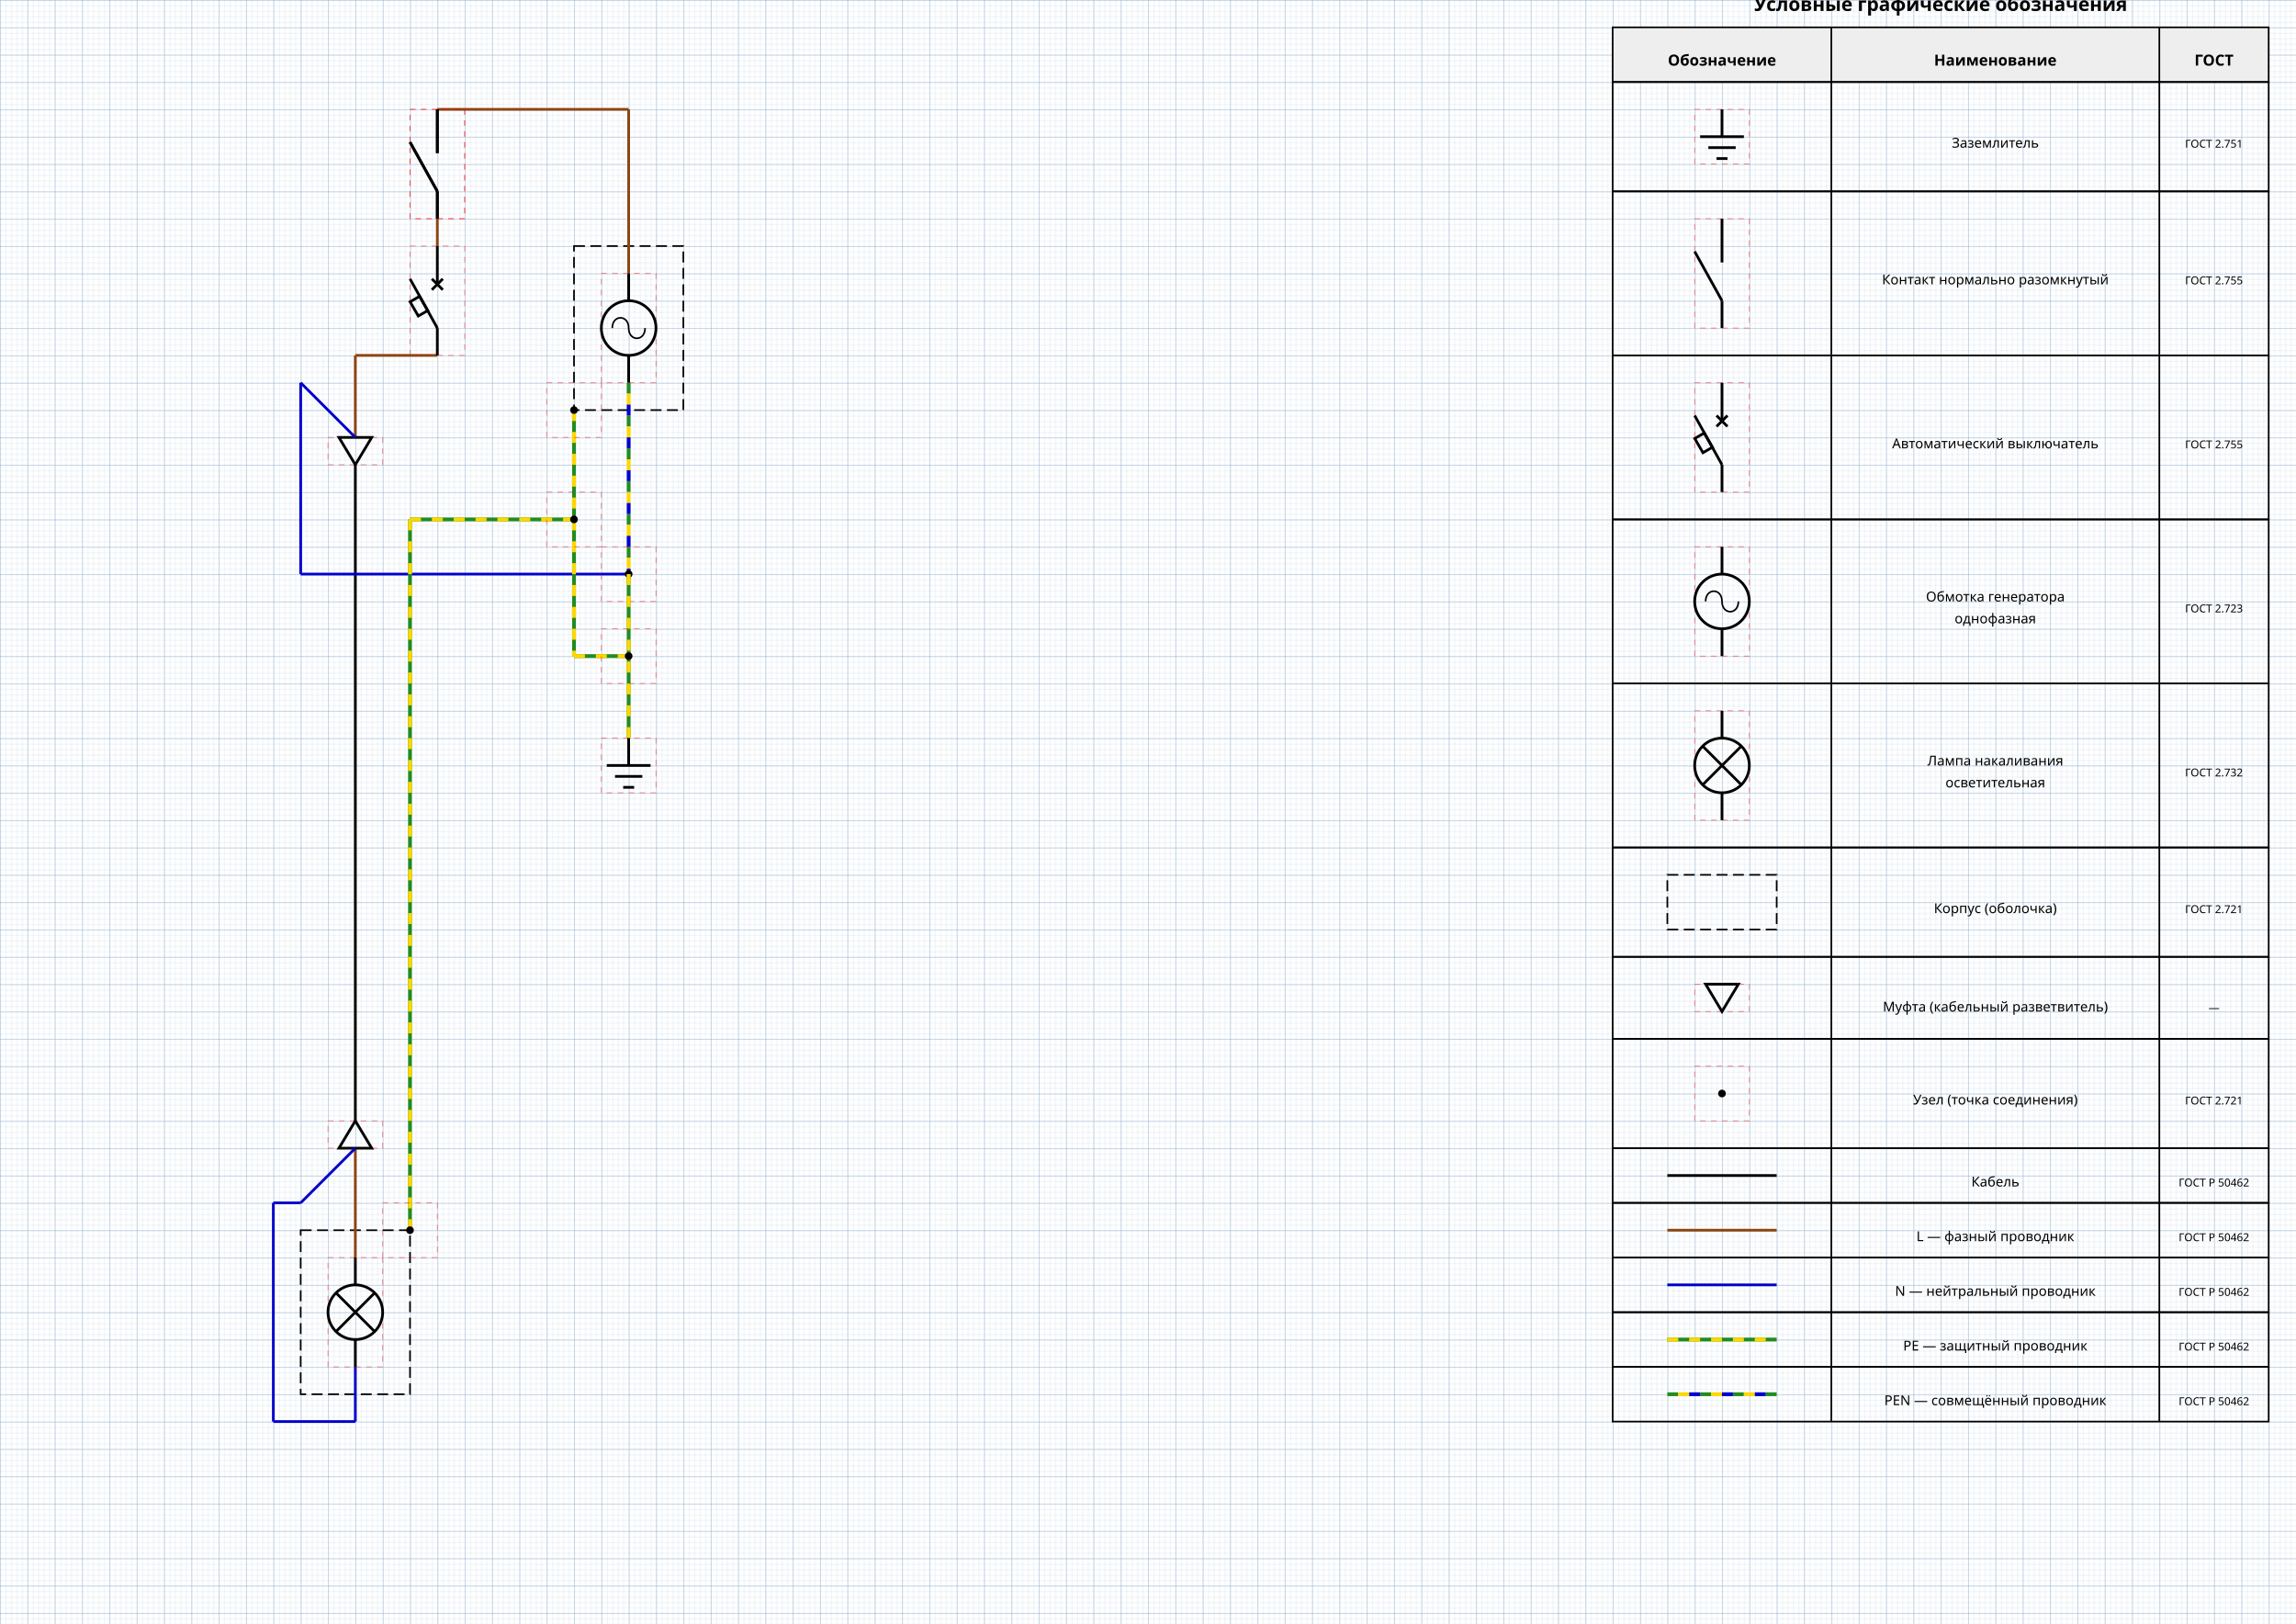
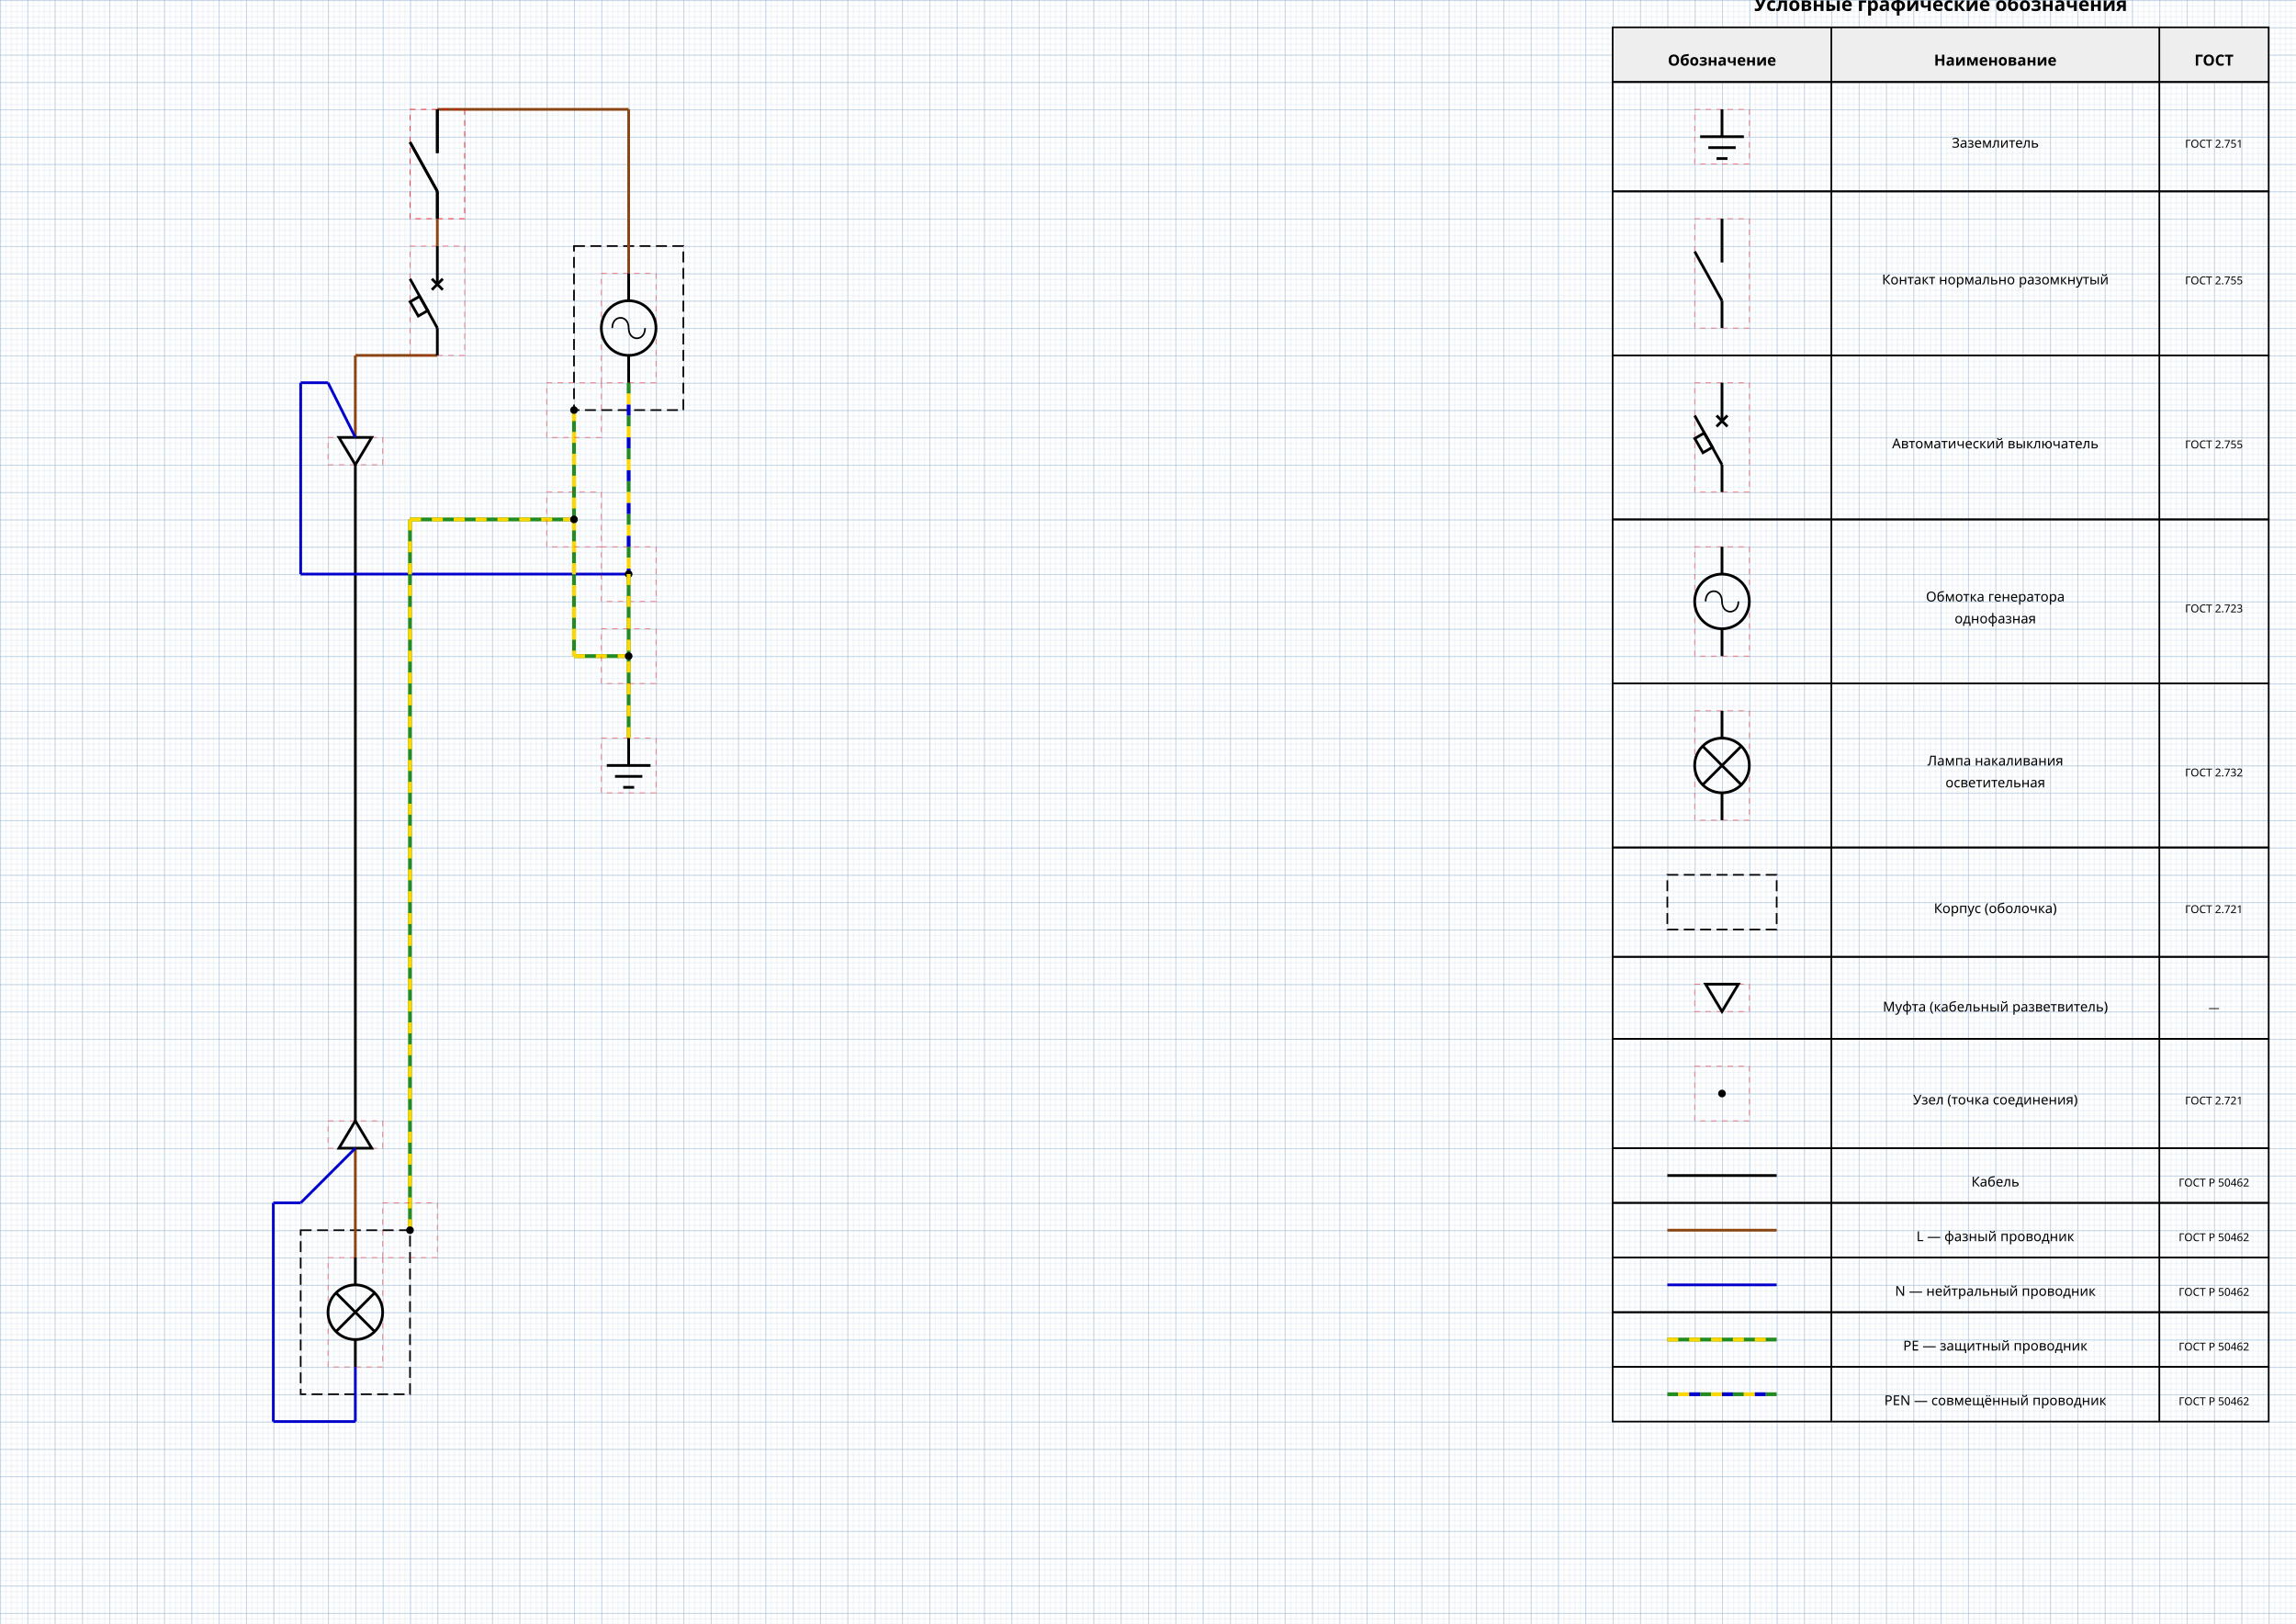
<svg xmlns="http://www.w3.org/2000/svg" width="420mm" height="297mm" viewBox="0 0 420 297">
  <rect width="420" height="297" fill="white" />
  <defs>
    <pattern id="mm1" width="1" height="1" patternUnits="userSpaceOnUse">
      <line x1="0" y1="0" x2="0" y2="1" stroke="#c8d8e8" stroke-width="0.1" />
      <line x1="0" y1="0" x2="1" y2="0" stroke="#c8d8e8" stroke-width="0.1" />
    </pattern>
    <pattern id="mm5" width="5" height="5" patternUnits="userSpaceOnUse">
      <rect width="5" height="5" fill="url(#mm1)" />
      <line x1="0" y1="0" x2="0" y2="5" stroke="#90b0d0" stroke-width="0.15" />
      <line x1="0" y1="0" x2="5" y2="0" stroke="#90b0d0" stroke-width="0.15" />
    </pattern>
    <symbol id="ugo-node" overflow="visible">
      <rect x="-5" y="-5" width="10" height="10" fill="none" stroke="red" stroke-width="0.15" stroke-dasharray="1,1" opacity="0.5" />
      <circle cx="0" cy="0" r="0.7" fill="black" stroke="none" />
    </symbol>
    <symbol id="ugo-ground" overflow="visible">
      <rect x="-5" y="0" width="10" height="10" fill="none" stroke="red" stroke-width="0.15" stroke-dasharray="1,1" opacity="0.5" />
      <g stroke="black" stroke-width="0.5">
        <line x1="0" y1="0" x2="0" y2="5" />
        <line x1="-4" y1="5" x2="4" y2="5" />
        <line x1="-2.5" y1="7" x2="2.5" y2="7" />
        <line x1="-1" y1="9" x2="1" y2="9" />
      </g>
    </symbol>
    <symbol id="ugo-contact" overflow="visible">
      <rect x="-5" y="0" width="10" height="20" fill="none" stroke="red" stroke-width="0.15" stroke-dasharray="1,1" opacity="0.5" />
      <g stroke="black" stroke-width="0.5" fill="none">
        <line x1="0" y1="0" x2="0" y2="8" />
        <line x1="0" y1="15" x2="-5" y2="6" />
        <line x1="0" y1="15" x2="0" y2="20" />
      </g>
    </symbol>
    <symbol id="ugo-breaker" overflow="visible">
      <rect x="-5" y="0" width="10" height="20" fill="none" stroke="red" stroke-width="0.15" stroke-dasharray="1,1" opacity="0.5" />
      <g stroke="black" stroke-width="0.5" fill="none">
        <line x1="0" y1="0" x2="0" y2="7" />
        <line x1="-1" y1="6" x2="1" y2="8" />
        <line x1="-1" y1="8" x2="1" y2="6" />
        <line x1="0" y1="15" x2="-5" y2="6" />
        <rect x="-2" y="-1.5" width="2" height="3" fill="none" stroke="black" stroke-width="0.5" transform="translate(-2.5, 10.5) rotate(-30)" />
        <line x1="0" y1="15" x2="0" y2="20" />
      </g>
    </symbol>
    <symbol id="ugo-generator" overflow="visible">
      <rect x="-5" y="0" width="10" height="20" fill="none" stroke="red" stroke-width="0.15" stroke-dasharray="1,1" opacity="0.5" />
      <g stroke="black" stroke-width="0.5" fill="none">
        <line x1="0" y1="0" x2="0" y2="5" />
        <circle cx="0" cy="10" r="5" />
        <path d="M-3,10 C-3,7.5 0,7.5 0,10 S3,12.5 3,10" stroke-width="0.3" />
        <line x1="0" y1="15" x2="0" y2="20" />
      </g>
    </symbol>
    <symbol id="ugo-lamp" overflow="visible">
      <rect x="-5" y="0" width="10" height="20" fill="none" stroke="red" stroke-width="0.15" stroke-dasharray="1,1" opacity="0.5" />
      <g stroke="black" stroke-width="0.5" fill="none">
        <line x1="0" y1="0" x2="0" y2="5" />
        <circle cx="0" cy="10" r="5" />
        <line x1="-3.5" y1="6.5" x2="3.5" y2="13.5" />
        <line x1="3.5" y1="6.5" x2="-3.5" y2="13.5" />
        <line x1="0" y1="15" x2="0" y2="20" />
      </g>
    </symbol>
    <symbol id="ugo-mufta" overflow="visible">
      <rect x="-5" y="0" width="10" height="5" fill="none" stroke="red" stroke-width="0.15" stroke-dasharray="1,1" opacity="0.5" />
      <polygon points="-3,0 3,0 0,5" stroke="black" stroke-width="0.5" fill="none" />
    </symbol>
  </defs>
  <rect width="420" height="297" fill="url(#mm5)" />
  <rect x="55" y="225" width="20" height="30" fill="none" stroke="black" stroke-width="0.3" stroke-dasharray="2,1" />
  <rect x="105" y="45" width="20" height="30" fill="none" stroke="black" stroke-width="0.3" stroke-dasharray="2,1" />
  <g stroke="#8B4513" stroke-width="0.5">
    <line x1="80" y1="65" x2="65" y2="65" />
    <line x1="65" y1="65" x2="65" y2="80" />
    <line x1="65" y1="210" x2="65" y2="230" />
    <line x1="80" y1="40" x2="80" y2="45" />
    <line x1="80" y1="20" x2="115" y2="20" />
    <line x1="115" y1="20" x2="115" y2="50" />
  </g>
  <use href="#ugo-contact" x="80" y="20" />
  <use href="#ugo-breaker" x="80" y="45" />
  <use href="#ugo-mufta" x="65" y="80" />
  <line x1="65" y1="85" x2="65" y2="205" stroke="black" stroke-width="0.5" />
  <g transform="translate(65, 210) scale(1, -1)">
    <use href="#ugo-mufta" />
  </g>
  <g stroke="#0000CC" stroke-width="0.5">
    <line x1="55" y1="105" x2="115" y2="105" />
    <line x1="55" y1="105" x2="55" y2="70" />
-     <line x1="55" y1="70" x2="65" y2="80" />
+     <line x1="55" y1="70" x2="60" y2="70" />
+     <line x1="60" y1="70" x2="65" y2="80" />
    <line x1="65" y1="210" x2="55" y2="220" />
    <line x1="55" y1="220" x2="50" y2="220" />
    <line x1="50" y1="220" x2="50" y2="260" />
    <line x1="50" y1="260" x2="65" y2="260" />
    <line x1="65" y1="260" x2="65" y2="250" />
  </g>
  <g stroke-width="0.7">
    <line x1="115" y1="70" x2="115" y2="105" stroke="#228B22" stroke-dasharray="2,4" stroke-dashoffset="0" />
    <line x1="115" y1="70" x2="115" y2="105" stroke="#FFD700" stroke-dasharray="2,4" stroke-dashoffset="4" />
    <line x1="115" y1="70" x2="115" y2="105" stroke="#0000CC" stroke-dasharray="2,4" stroke-dashoffset="2" />
  </g>
  <use href="#ugo-node" x="115" y="105" />
  <g stroke-width="0.7">
    <line x1="115" y1="105" x2="115" y2="135" stroke="#228B22" />
    <line x1="115" y1="105" x2="115" y2="135" stroke="#FFD700" stroke-dasharray="2,2" />
  </g>
  <g stroke-width="0.7">
    <line x1="75" y1="225" x2="75" y2="95" stroke="#228B22" />
    <line x1="75" y1="95" x2="105" y2="95" stroke="#228B22" />
    <line x1="105" y1="75" x2="105" y2="120" stroke="#228B22" />
    <line x1="105" y1="120" x2="115" y2="120" stroke="#228B22" />
    <line x1="75" y1="225" x2="75" y2="95" stroke="#FFD700" stroke-dasharray="2,2" />
    <line x1="75" y1="95" x2="105" y2="95" stroke="#FFD700" stroke-dasharray="2,2" />
    <line x1="105" y1="75" x2="105" y2="120" stroke="#FFD700" stroke-dasharray="2,2" />
    <line x1="105" y1="120" x2="115" y2="120" stroke="#FFD700" stroke-dasharray="2,2" />
  </g>
  <use href="#ugo-node" x="75" y="225" />
  <use href="#ugo-node" x="105" y="95" />
  <use href="#ugo-node" x="105" y="75" />
  <use href="#ugo-node" x="115" y="120" />
  <use href="#ugo-generator" x="115" y="50" />
  <use href="#ugo-lamp" x="65" y="230" />
  <use href="#ugo-contact" x="80" y="20" />
  <use href="#ugo-ground" x="115" y="135" />
  <g transform="translate(295, 5)" stroke="black" stroke-width="0.3" font-family="sans-serif">
    <text x="60" y="-3" font-size="3.5" font-weight="bold" text-anchor="middle" stroke="none" fill="black">Условные графические обозначения</text>
    <rect x="0" y="0" width="120" height="10" fill="#eee" stroke="black" />
    <text x="20" y="7" font-size="2.8" text-anchor="middle" stroke="none" fill="black" font-weight="bold">Обозначение</text>
    <text x="70" y="7" font-size="2.8" text-anchor="middle" stroke="none" fill="black" font-weight="bold">Наименование</text>
    <text x="110" y="7" font-size="2.8" text-anchor="middle" stroke="none" fill="black" font-weight="bold">ГОСТ</text>
    <line x1="40" y1="0" x2="40" y2="10" />
    <line x1="100" y1="0" x2="100" y2="10" />
    <rect x="0" y="10" width="120" height="20" fill="none" stroke="black" />
    <line x1="40" y1="10" x2="40" y2="30" />
    <line x1="100" y1="10" x2="100" y2="30" />
    <use href="#ugo-ground" x="20" y="15" />
    <text x="70" y="22" font-size="2.5" text-anchor="middle" stroke="none" fill="black">Заземлитель</text>
    <text x="110" y="22" font-size="2" text-anchor="middle" stroke="none" fill="black">ГОСТ 2.751</text>
    <rect x="0" y="30" width="120" height="30" fill="none" stroke="black" />
    <line x1="40" y1="30" x2="40" y2="60" />
    <line x1="100" y1="30" x2="100" y2="60" />
    <use href="#ugo-contact" x="20" y="35" />
    <text x="70" y="47" font-size="2.5" text-anchor="middle" stroke="none" fill="black">Контакт нормально разомкнутый</text>
    <text x="110" y="47" font-size="2" text-anchor="middle" stroke="none" fill="black">ГОСТ 2.755</text>
    <rect x="0" y="60" width="120" height="30" fill="none" stroke="black" />
    <line x1="40" y1="60" x2="40" y2="90" />
    <line x1="100" y1="60" x2="100" y2="90" />
    <use href="#ugo-breaker" x="20" y="65" />
    <text x="70" y="77" font-size="2.5" text-anchor="middle" stroke="none" fill="black">Автоматический выключатель</text>
    <text x="110" y="77" font-size="2" text-anchor="middle" stroke="none" fill="black">ГОСТ 2.755</text>
    <rect x="0" y="90" width="120" height="30" fill="none" stroke="black" />
    <line x1="40" y1="90" x2="40" y2="120" />
    <line x1="100" y1="90" x2="100" y2="120" />
    <use href="#ugo-generator" x="20" y="95" />
    <text x="70" y="105" font-size="2.5" text-anchor="middle" stroke="none" fill="black">Обмотка генератора</text>
    <text x="70" y="109" font-size="2.5" text-anchor="middle" stroke="none" fill="black">однофазная</text>
    <text x="110" y="107" font-size="2" text-anchor="middle" stroke="none" fill="black">ГОСТ 2.723</text>
    <rect x="0" y="120" width="120" height="30" fill="none" stroke="black" />
    <line x1="40" y1="120" x2="40" y2="150" />
    <line x1="100" y1="120" x2="100" y2="150" />
    <use href="#ugo-lamp" x="20" y="125" />
    <text x="70" y="135" font-size="2.5" text-anchor="middle" stroke="none" fill="black">Лампа накаливания</text>
    <text x="70" y="139" font-size="2.5" text-anchor="middle" stroke="none" fill="black">осветительная</text>
    <text x="110" y="137" font-size="2" text-anchor="middle" stroke="none" fill="black">ГОСТ 2.732</text>
    <rect x="0" y="150" width="120" height="20" fill="none" stroke="black" />
    <line x1="40" y1="150" x2="40" y2="170" />
    <line x1="100" y1="150" x2="100" y2="170" />
    <rect x="10" y="155" width="20" height="10" fill="none" stroke="black" stroke-dasharray="2,1" />
    <text x="70" y="162" font-size="2.5" text-anchor="middle" stroke="none" fill="black">Корпус (оболочка)</text>
    <text x="110" y="162" font-size="2" text-anchor="middle" stroke="none" fill="black">ГОСТ 2.721</text>
    <rect x="0" y="170" width="120" height="15" fill="none" stroke="black" />
    <line x1="40" y1="170" x2="40" y2="185" />
    <line x1="100" y1="170" x2="100" y2="185" />
    <use href="#ugo-mufta" x="20" y="175" />
    <text x="70" y="180" font-size="2.5" text-anchor="middle" stroke="none" fill="black">Муфта (кабельный разветвитель)</text>
    <text x="110" y="180" font-size="2" text-anchor="middle" stroke="none" fill="black">—</text>
    <rect x="0" y="185" width="120" height="20" fill="none" stroke="black" />
    <line x1="40" y1="185" x2="40" y2="205" />
    <line x1="100" y1="185" x2="100" y2="205" />
    <use href="#ugo-node" x="20" y="195" />
    <text x="70" y="197" font-size="2.5" text-anchor="middle" stroke="none" fill="black">Узел (точка соединения)</text>
    <text x="110" y="197" font-size="2" text-anchor="middle" stroke="none" fill="black">ГОСТ 2.721</text>
    <rect x="0" y="205" width="120" height="10" fill="none" stroke="black" />
    <line x1="40" y1="205" x2="40" y2="215" />
    <line x1="100" y1="205" x2="100" y2="215" />
    <line x1="10" y1="210" x2="30" y2="210" stroke="black" stroke-width="0.5" />
    <text x="70" y="212" font-size="2.5" text-anchor="middle" stroke="none" fill="black">Кабель</text>
    <text x="110" y="212" font-size="2" text-anchor="middle" stroke="none" fill="black">ГОСТ Р 50462</text>
    <rect x="0" y="215" width="120" height="10" fill="none" stroke="black" />
    <line x1="40" y1="215" x2="40" y2="225" />
    <line x1="100" y1="215" x2="100" y2="225" />
    <line x1="10" y1="220" x2="30" y2="220" stroke="#8B4513" stroke-width="0.5" />
    <text x="70" y="222" font-size="2.5" text-anchor="middle" stroke="none" fill="black">L — фазный проводник</text>
    <text x="110" y="222" font-size="2" text-anchor="middle" stroke="none" fill="black">ГОСТ Р 50462</text>
    <rect x="0" y="225" width="120" height="10" fill="none" stroke="black" />
    <line x1="40" y1="225" x2="40" y2="235" />
    <line x1="100" y1="225" x2="100" y2="235" />
    <line x1="10" y1="230" x2="30" y2="230" stroke="#0000CC" stroke-width="0.5" />
    <text x="70" y="232" font-size="2.5" text-anchor="middle" stroke="none" fill="black">N — нейтральный проводник</text>
    <text x="110" y="232" font-size="2" text-anchor="middle" stroke="none" fill="black">ГОСТ Р 50462</text>
    <rect x="0" y="235" width="120" height="10" fill="none" stroke="black" />
    <line x1="40" y1="235" x2="40" y2="245" />
    <line x1="100" y1="235" x2="100" y2="245" />
    <line x1="10" y1="240" x2="30" y2="240" stroke="#228B22" stroke-width="0.7" />
    <line x1="10" y1="240" x2="30" y2="240" stroke="#FFD700" stroke-width="0.7" stroke-dasharray="2,2" />
    <text x="70" y="242" font-size="2.5" text-anchor="middle" stroke="none" fill="black">PE — защитный проводник</text>
    <text x="110" y="242" font-size="2" text-anchor="middle" stroke="none" fill="black">ГОСТ Р 50462</text>
    <rect x="0" y="245" width="120" height="10" fill="none" stroke="black" />
    <line x1="40" y1="245" x2="40" y2="255" />
    <line x1="100" y1="245" x2="100" y2="255" />
    <line x1="10" y1="250" x2="30" y2="250" stroke="#228B22" stroke-width="0.7" stroke-dasharray="2,4" stroke-dashoffset="0" />
    <line x1="10" y1="250" x2="30" y2="250" stroke="#FFD700" stroke-width="0.7" stroke-dasharray="2,4" stroke-dashoffset="4" />
    <line x1="10" y1="250" x2="30" y2="250" stroke="#0000CC" stroke-width="0.7" stroke-dasharray="2,4" stroke-dashoffset="2" />
    <text x="70" y="252" font-size="2.5" text-anchor="middle" stroke="none" fill="black">PEN — совмещённый проводник</text>
    <text x="110" y="252" font-size="2" text-anchor="middle" stroke="none" fill="black">ГОСТ Р 50462</text>
  </g>
</svg>
